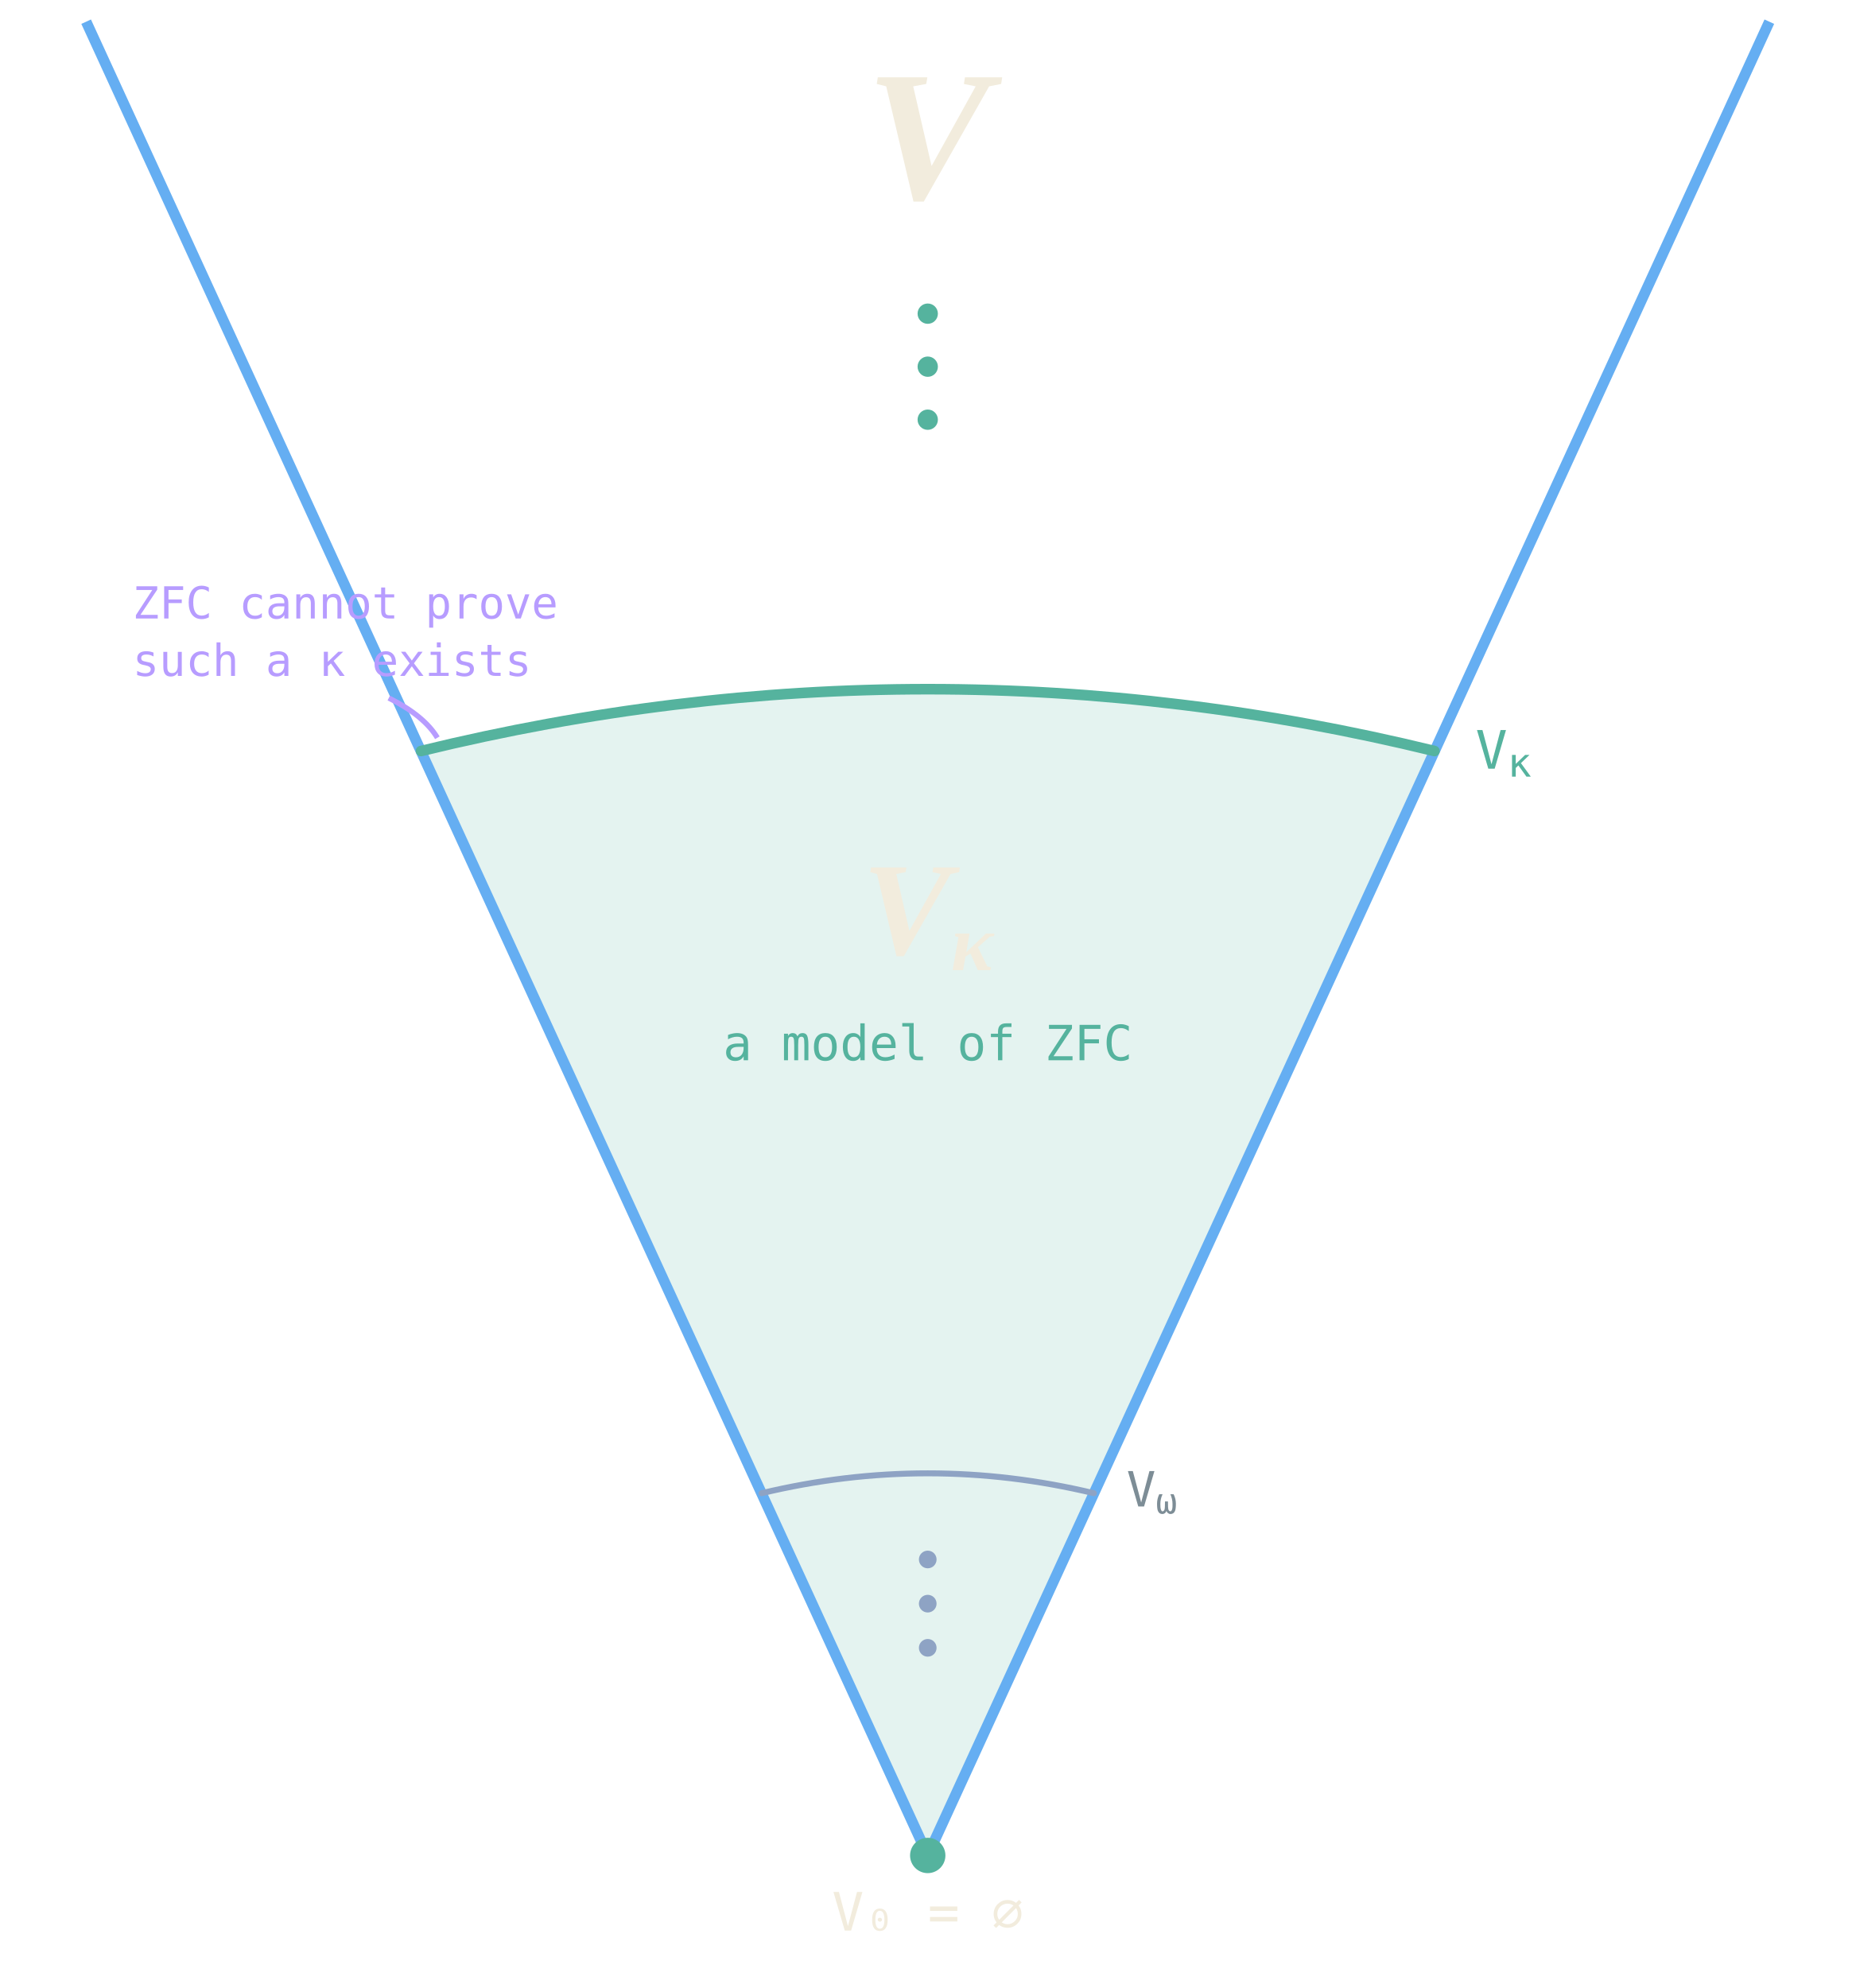
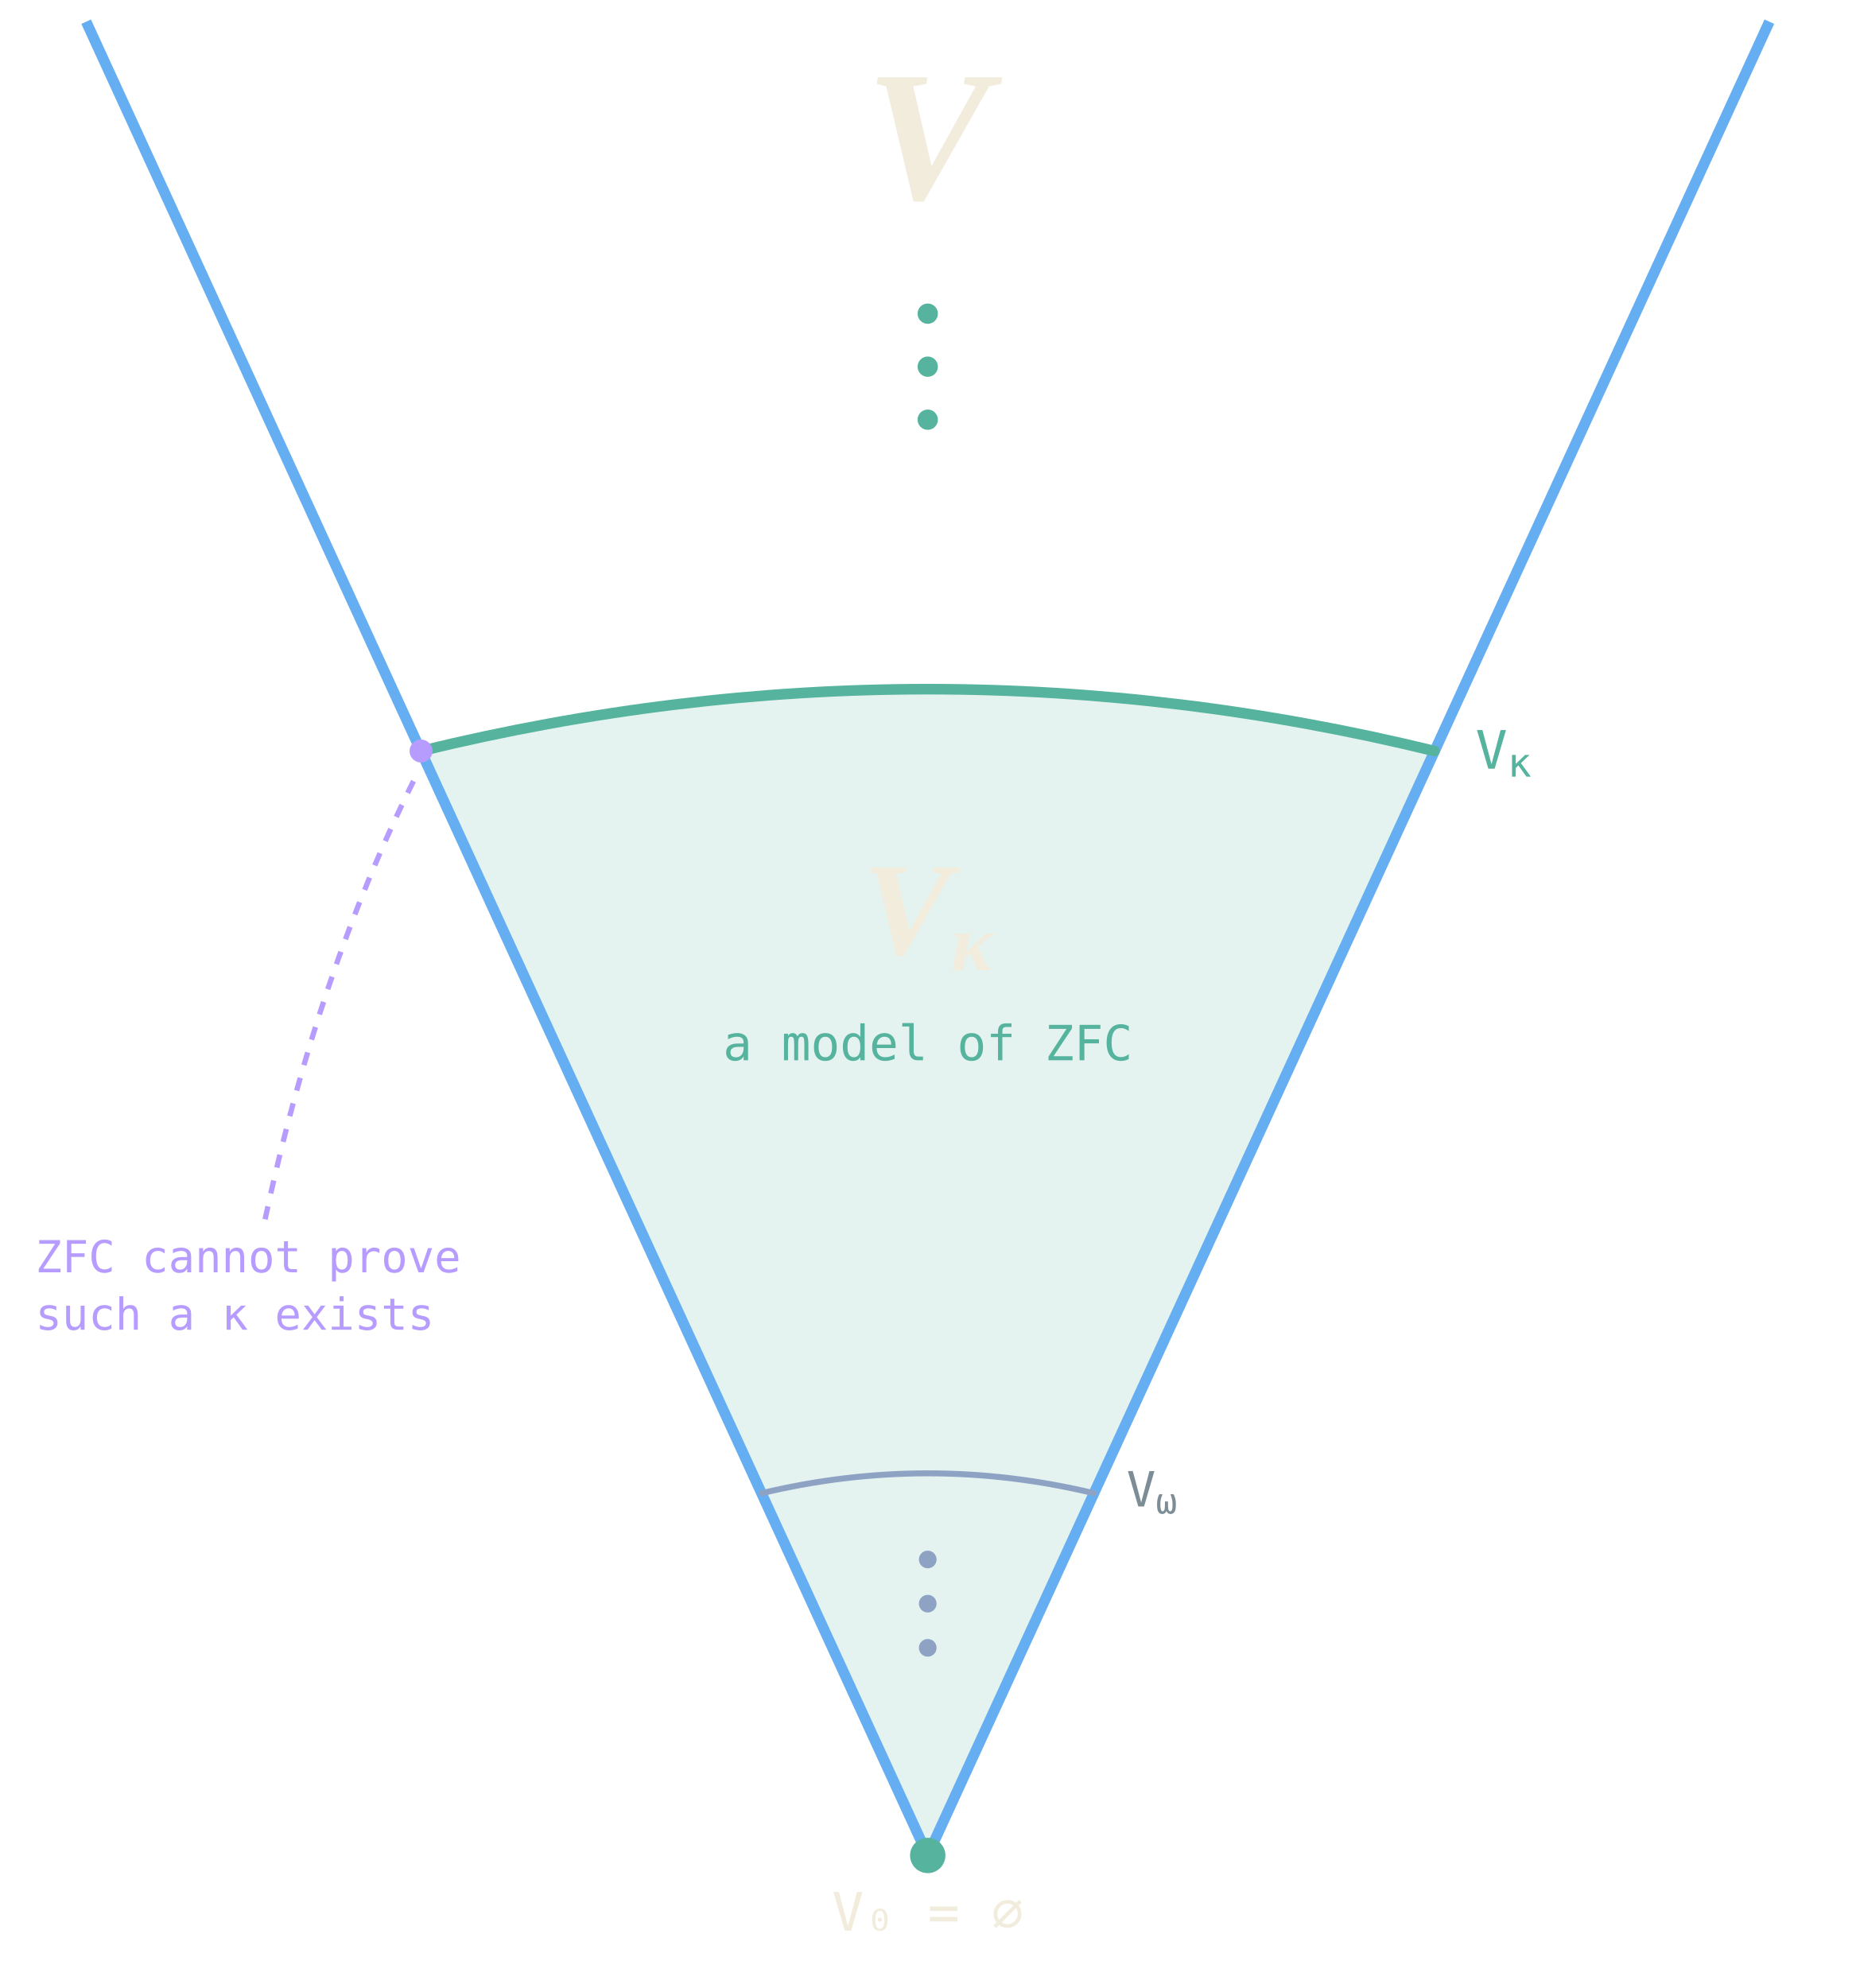
<svg xmlns="http://www.w3.org/2000/svg" viewBox="0 -20 420 450" role="img" aria-labelledby="t">
  <path d="M95.3 150 Q210 122 324.7 150 L210 400 Z" fill="#55b39e" fill-opacity="0.16" stroke="none" />
  <path d="M20 -14 L210 400 L400 -14" fill="none" stroke="#65aef2" stroke-width="2.4" stroke-linecap="square" />
  <text x="210" y="25" text-anchor="middle" fill="#f2ecdd" font-family="Georgia, 'Times New Roman', serif" font-style="italic" font-weight="600" font-size="42">V</text>
  <g fill="#55b39e">
    <circle cx="210" cy="51" r="2.3" />
    <circle cx="210" cy="63" r="2.3" />
    <circle cx="210" cy="75" r="2.3" />
  </g>
  <path d="M95.3 150 Q210 122 324.7 150" fill="none" stroke="#55b39e" stroke-width="2.4" stroke-linecap="round" />
  <text x="334" y="154" fill="#55b39e" font-family="JetBrains Mono, ui-monospace, Menlo, Consolas, monospace" font-size="12">V<tspan baseline-shift="sub" font-size="9">κ</tspan>
  </text>
  <text x="210" y="196" text-anchor="middle" fill="#f2ecdd" font-family="Georgia, 'Times New Roman', serif" font-style="italic" font-weight="600" font-size="30">V<tspan baseline-shift="sub" font-size="18">κ</tspan>
  </text>
  <text x="210" y="220" text-anchor="middle" fill="#55b39e" font-family="JetBrains Mono, ui-monospace, Menlo, Consolas, monospace" font-size="11">a model of ZFC</text>
  <path d="M172.4 318 Q210 309 247.6 318" fill="none" stroke="#8ea3c4" stroke-width="1.35" stroke-linecap="round" />
  <text x="255" y="321" fill="#7d8d96" font-family="JetBrains Mono, ui-monospace, Menlo, Consolas, monospace" font-size="11">V<tspan baseline-shift="sub" font-size="8">ω</tspan>
  </text>
  <g fill="#8ea3c4">
    <circle cx="210" cy="333" r="2" />
    <circle cx="210" cy="343" r="2" />
    <circle cx="210" cy="353" r="2" />
  </g>
  <circle cx="210" cy="400" r="4" fill="#55b39e" />
  <text x="210" y="417" text-anchor="middle" fill="#f2ecdd" font-family="JetBrains Mono, ui-monospace, Menlo, Consolas, monospace" font-size="12">V₀ = ∅</text>
-   <text x="30" y="120" fill="#b79cff" font-family="JetBrains Mono, ui-monospace, Menlo, Consolas, monospace" font-size="10">ZFC cannot prove</text>
-   <text x="30" y="133" fill="#b79cff" font-family="JetBrains Mono, ui-monospace, Menlo, Consolas, monospace" font-size="10">such a κ exists</text>
-   <path d="M88 138 Q96 142 99 147" fill="none" stroke="#b79cff" stroke-width="1.2" />
+   <text x="8" y="268" fill="#b79cff" font-family="JetBrains Mono, ui-monospace, Menlo, Consolas, monospace" font-size="10">ZFC cannot prove</text>
+   <text x="8" y="281" fill="#b79cff" font-family="JetBrains Mono, ui-monospace, Menlo, Consolas, monospace" font-size="10">such a κ exists</text>
+   <path d="M60 256 Q72 200 94 156" fill="none" stroke="#b79cff" stroke-width="1.2" stroke-dasharray="3 3" />
+   <circle cx="95.3" cy="150" r="2.6" fill="#b79cff" />
</svg>
